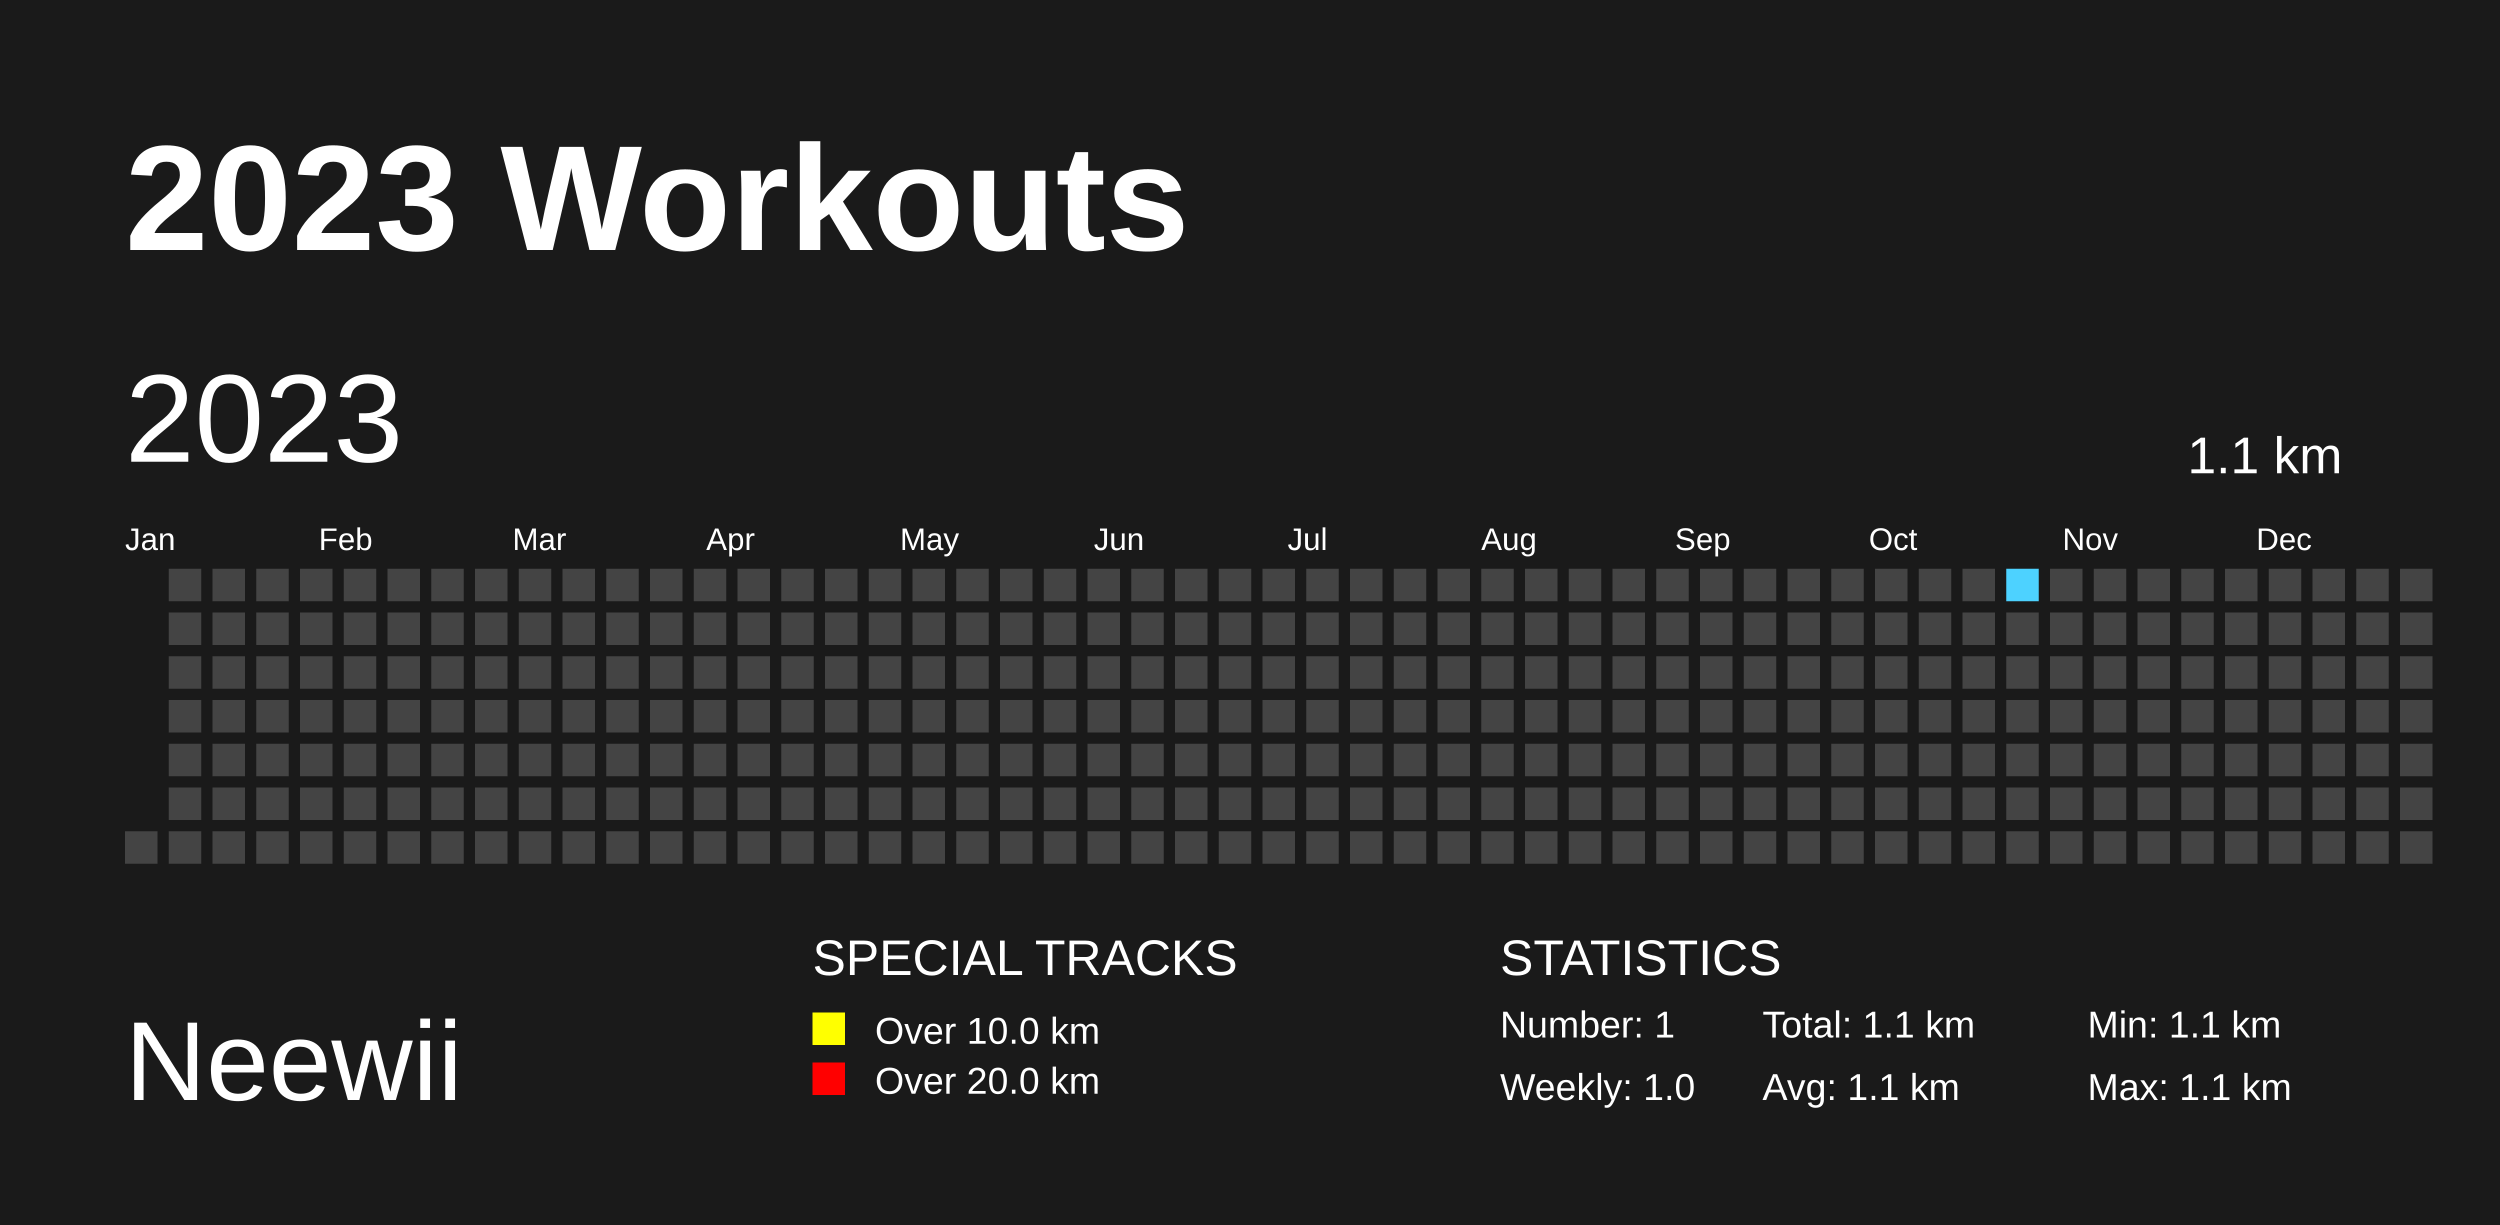
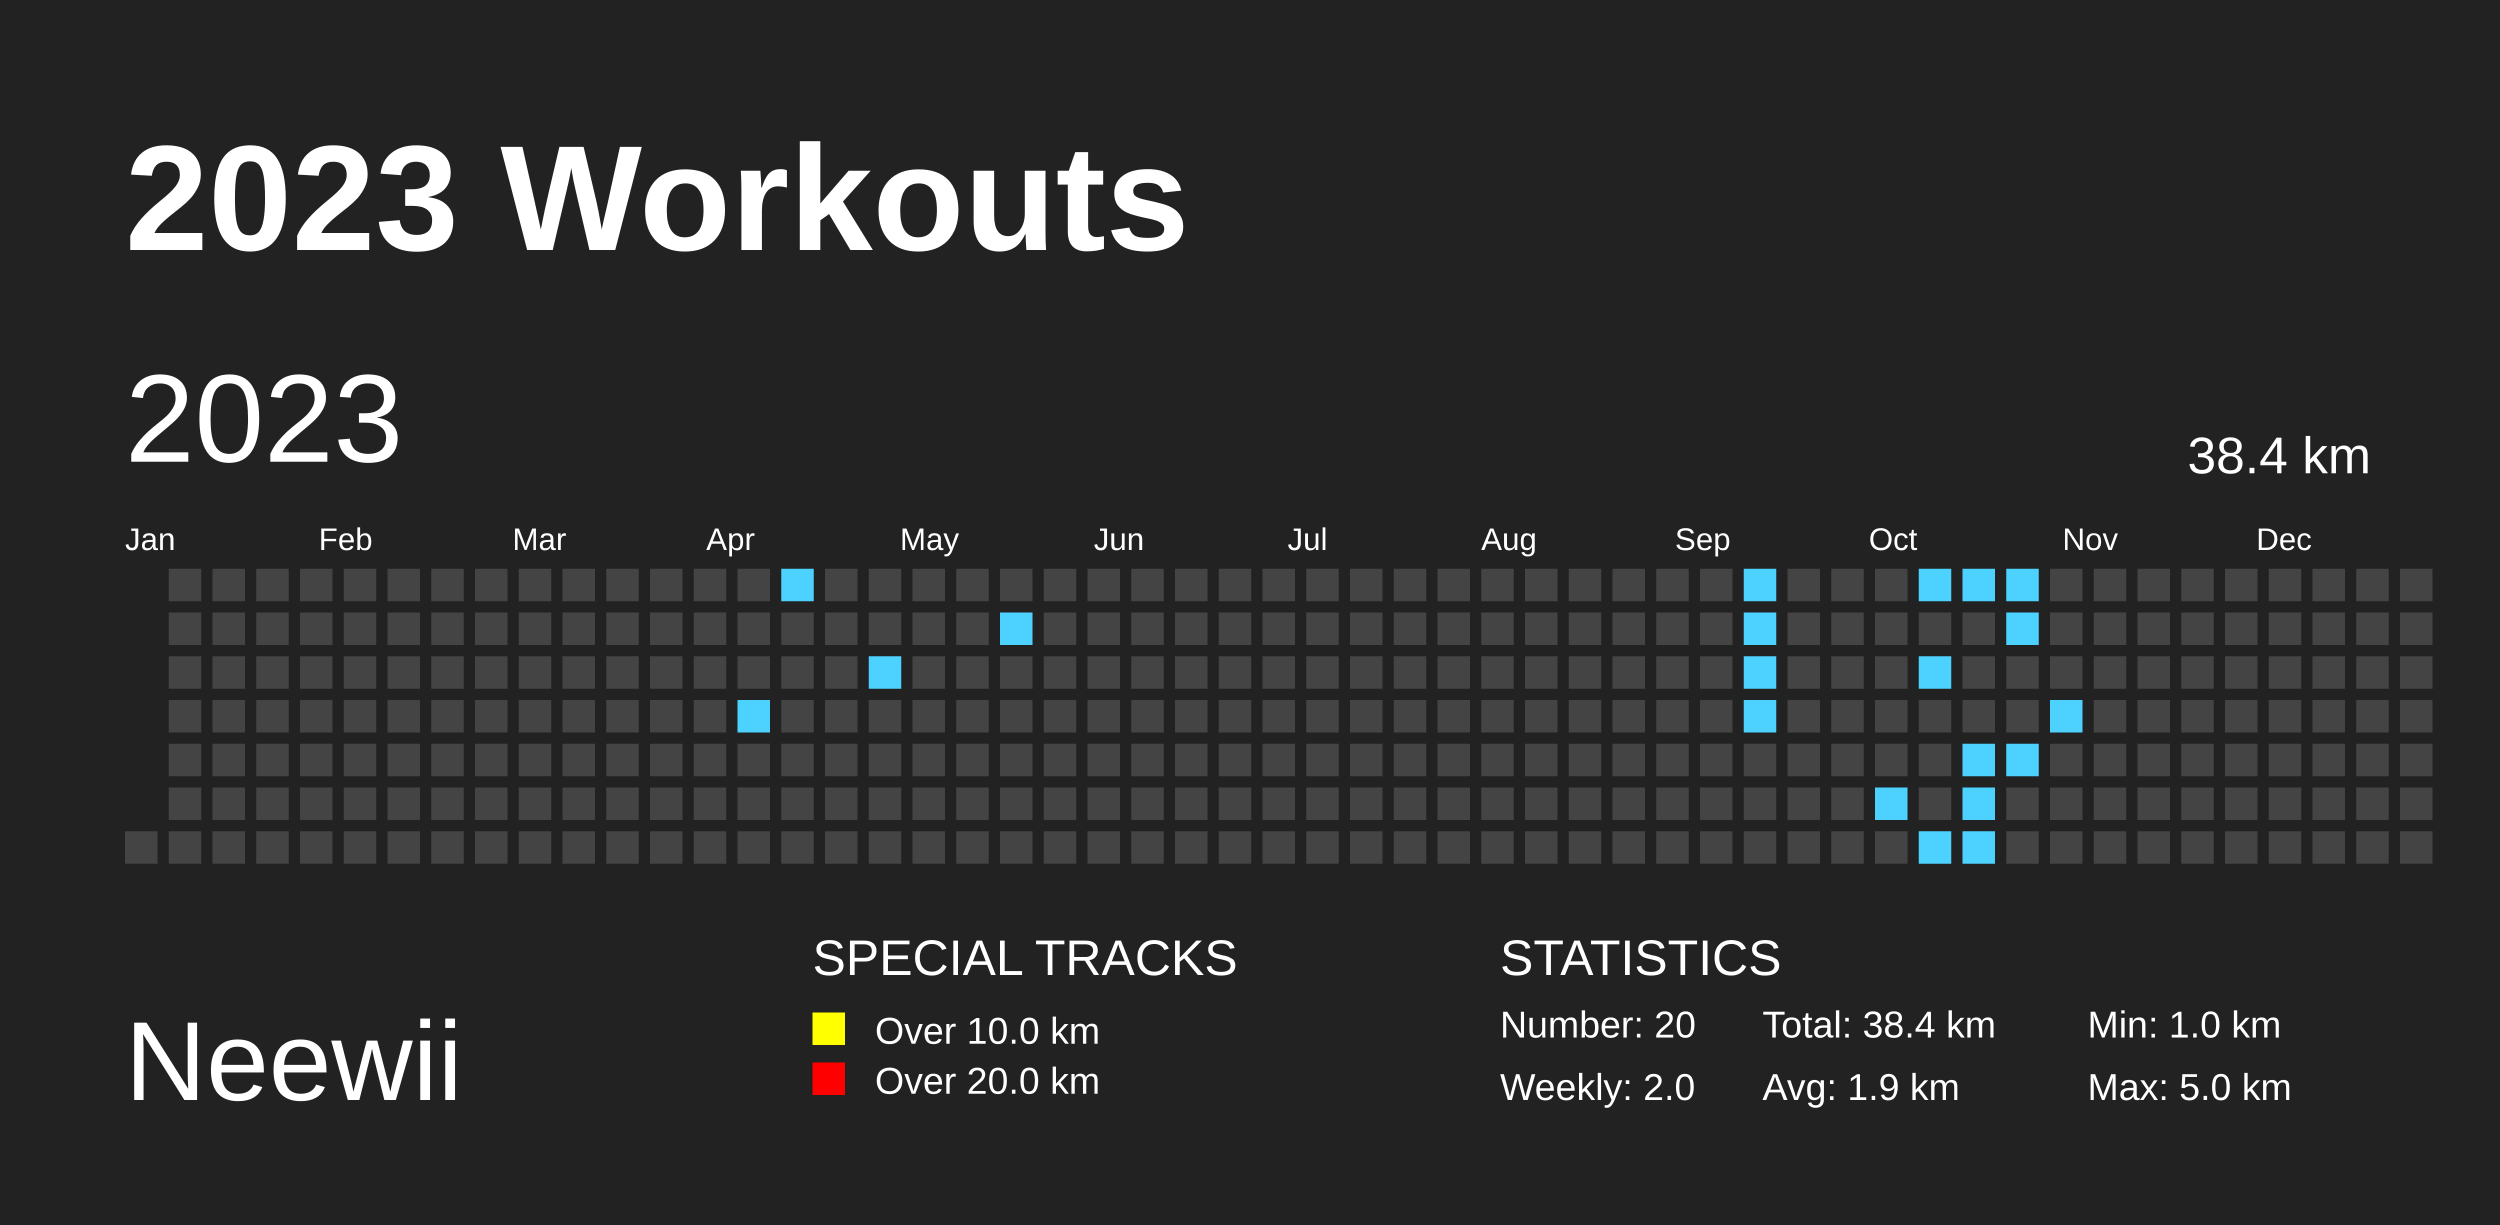
<svg xmlns="http://www.w3.org/2000/svg" baseProfile="full" height="98mm" version="1.1" viewBox="0,0,200,98" width="200mm">
  <defs />
-   <rect fill="#1a1a1a" height="98" width="200" x="0" y="0" />
+   <rect fill="#222222" height="98" width="200" x="0" y="0" />
  <text fill="#FFFFFF" style="font-size:12px; font-family:Arial; font-weight:bold;" x="10" y="20">2023 Workouts</text>
  <text fill="#FFFFFF" style="font-size:9px; font-family:Arial" x="10" y="88">Neewii</text>
  <text fill="#FFFFFF" style="font-size:4px; font-family:Arial" x="65" y="78">SPECIAL TRACKS</text>
  <rect fill="yellow" height="2.6" width="2.6" x="65" y="81" />
  <text fill="#FFFFFF" style="font-size:3px; font-family:Arial" x="70" y="83.5">Over 10.0 km</text>
  <rect fill="red" height="2.6" width="2.6" x="65" y="85" />
  <text fill="#FFFFFF" style="font-size:3px; font-family:Arial" x="70" y="87.5">Over 20.0 km</text>
  <text fill="#FFFFFF" style="font-size:4px; font-family:Arial" x="120" y="78">STATISTICS</text>
-   <text fill="#FFFFFF" style="font-size:3px; font-family:Arial" x="120" y="83">Number: 1</text>
-   <text fill="#FFFFFF" style="font-size:3px; font-family:Arial" x="120" y="88">Weekly: 1.0</text>
-   <text fill="#FFFFFF" style="font-size:3px; font-family:Arial" x="141" y="83">Total: 1.1 km</text>
-   <text fill="#FFFFFF" style="font-size:3px; font-family:Arial" x="141" y="88">Avg: 1.1 km</text>
-   <text fill="#FFFFFF" style="font-size:3px; font-family:Arial" x="167" y="83">Min: 1.1 km</text>
-   <text fill="#FFFFFF" style="font-size:3px; font-family:Arial" x="167" y="88">Max: 1.1 km</text>
+   <text fill="#FFFFFF" style="font-size:3px; font-family:Arial" x="120" y="83">Number: 20</text>
+   <text fill="#FFFFFF" style="font-size:3px; font-family:Arial" x="120" y="88">Weekly: 2.0</text>
+   <text fill="#FFFFFF" style="font-size:3px; font-family:Arial" x="141" y="83">Total: 38.4 km</text>
+   <text fill="#FFFFFF" style="font-size:3px; font-family:Arial" x="141" y="88">Avg: 1.9 km</text>
+   <text fill="#FFFFFF" style="font-size:3px; font-family:Arial" x="167" y="83">Min: 1.0 km</text>
+   <text fill="#FFFFFF" style="font-size:3px; font-family:Arial" x="167" y="88">Max: 5.0 km</text>
  <text dominant-baseline="hanging" fill="#FFFFFF" style="font-size:10.0px; font-family:Arial;" x="10" y="30">2023</text>
-   <text dominant-baseline="hanging" fill="#FFFFFF" style="font-size:4.125px; font-family:Arial;" x="175" y="35">1.1 km</text>
+   <text dominant-baseline="hanging" fill="#FFFFFF" style="font-size:4.125px; font-family:Arial;" x="175" y="35">38.4 km</text>
  <text fill="#FFFFFF" style="font-size:2.5px; font-family:Arial" x="10.0" y="44">Jan</text>
  <text fill="#FFFFFF" style="font-size:2.5px; font-family:Arial" x="25.5" y="44">Feb</text>
  <text fill="#FFFFFF" style="font-size:2.5px; font-family:Arial" x="41.0" y="44">Mar</text>
  <text fill="#FFFFFF" style="font-size:2.5px; font-family:Arial" x="56.5" y="44">Apr</text>
  <text fill="#FFFFFF" style="font-size:2.5px; font-family:Arial" x="72.0" y="44">May</text>
  <text fill="#FFFFFF" style="font-size:2.5px; font-family:Arial" x="87.5" y="44">Jun</text>
  <text fill="#FFFFFF" style="font-size:2.5px; font-family:Arial" x="103.0" y="44">Jul</text>
  <text fill="#FFFFFF" style="font-size:2.5px; font-family:Arial" x="118.5" y="44">Aug</text>
  <text fill="#FFFFFF" style="font-size:2.5px; font-family:Arial" x="134.0" y="44">Sep</text>
  <text fill="#FFFFFF" style="font-size:2.5px; font-family:Arial" x="149.5" y="44">Oct</text>
  <text fill="#FFFFFF" style="font-size:2.5px; font-family:Arial" x="165.0" y="44">Nov</text>
  <text fill="#FFFFFF" style="font-size:2.5px; font-family:Arial" x="180.5" y="44">Dec</text>
  <rect fill="#444444" height="2.6" width="2.6" x="10.0" y="66.5" />
  <rect fill="#444444" height="2.6" width="2.6" x="13.5" y="45.5" />
  <rect fill="#444444" height="2.6" width="2.6" x="13.5" y="49.0" />
  <rect fill="#444444" height="2.6" width="2.6" x="13.5" y="52.5" />
  <rect fill="#444444" height="2.6" width="2.6" x="13.5" y="56.0" />
  <rect fill="#444444" height="2.6" width="2.6" x="13.5" y="59.5" />
  <rect fill="#444444" height="2.6" width="2.6" x="13.5" y="63.0" />
  <rect fill="#444444" height="2.6" width="2.6" x="13.5" y="66.5" />
  <rect fill="#444444" height="2.6" width="2.6" x="17.0" y="45.5" />
  <rect fill="#444444" height="2.6" width="2.6" x="17.0" y="49.0" />
  <rect fill="#444444" height="2.6" width="2.6" x="17.0" y="52.5" />
  <rect fill="#444444" height="2.6" width="2.6" x="17.0" y="56.0" />
  <rect fill="#444444" height="2.6" width="2.6" x="17.0" y="59.5" />
  <rect fill="#444444" height="2.6" width="2.6" x="17.0" y="63.0" />
  <rect fill="#444444" height="2.6" width="2.6" x="17.0" y="66.5" />
  <rect fill="#444444" height="2.6" width="2.6" x="20.5" y="45.5" />
  <rect fill="#444444" height="2.6" width="2.6" x="20.5" y="49.0" />
  <rect fill="#444444" height="2.6" width="2.6" x="20.5" y="52.5" />
  <rect fill="#444444" height="2.6" width="2.6" x="20.5" y="56.0" />
  <rect fill="#444444" height="2.6" width="2.6" x="20.5" y="59.5" />
  <rect fill="#444444" height="2.6" width="2.6" x="20.5" y="63.0" />
  <rect fill="#444444" height="2.6" width="2.6" x="20.5" y="66.5" />
  <rect fill="#444444" height="2.6" width="2.6" x="24.0" y="45.5" />
  <rect fill="#444444" height="2.6" width="2.6" x="24.0" y="49.0" />
  <rect fill="#444444" height="2.6" width="2.6" x="24.0" y="52.5" />
  <rect fill="#444444" height="2.6" width="2.6" x="24.0" y="56.0" />
  <rect fill="#444444" height="2.6" width="2.6" x="24.0" y="59.5" />
  <rect fill="#444444" height="2.6" width="2.6" x="24.0" y="63.0" />
  <rect fill="#444444" height="2.6" width="2.6" x="24.0" y="66.5" />
  <rect fill="#444444" height="2.6" width="2.6" x="27.5" y="45.5" />
  <rect fill="#444444" height="2.6" width="2.6" x="27.5" y="49.0" />
  <rect fill="#444444" height="2.6" width="2.6" x="27.5" y="52.5" />
  <rect fill="#444444" height="2.6" width="2.6" x="27.5" y="56.0" />
  <rect fill="#444444" height="2.6" width="2.6" x="27.5" y="59.5" />
  <rect fill="#444444" height="2.6" width="2.6" x="27.5" y="63.0" />
  <rect fill="#444444" height="2.6" width="2.6" x="27.5" y="66.5" />
  <rect fill="#444444" height="2.6" width="2.6" x="31.0" y="45.5" />
  <rect fill="#444444" height="2.6" width="2.6" x="31.0" y="49.0" />
  <rect fill="#444444" height="2.6" width="2.6" x="31.0" y="52.5" />
  <rect fill="#444444" height="2.6" width="2.6" x="31.0" y="56.0" />
  <rect fill="#444444" height="2.6" width="2.6" x="31.0" y="59.5" />
  <rect fill="#444444" height="2.6" width="2.6" x="31.0" y="63.0" />
  <rect fill="#444444" height="2.6" width="2.6" x="31.0" y="66.5" />
  <rect fill="#444444" height="2.6" width="2.6" x="34.5" y="45.5" />
  <rect fill="#444444" height="2.6" width="2.6" x="34.5" y="49.0" />
  <rect fill="#444444" height="2.6" width="2.6" x="34.5" y="52.5" />
  <rect fill="#444444" height="2.6" width="2.6" x="34.5" y="56.0" />
  <rect fill="#444444" height="2.6" width="2.6" x="34.5" y="59.5" />
  <rect fill="#444444" height="2.6" width="2.6" x="34.5" y="63.0" />
  <rect fill="#444444" height="2.6" width="2.6" x="34.5" y="66.5" />
  <rect fill="#444444" height="2.6" width="2.6" x="38.0" y="45.5" />
  <rect fill="#444444" height="2.6" width="2.6" x="38.0" y="49.0" />
  <rect fill="#444444" height="2.6" width="2.6" x="38.0" y="52.5" />
  <rect fill="#444444" height="2.6" width="2.6" x="38.0" y="56.0" />
  <rect fill="#444444" height="2.6" width="2.6" x="38.0" y="59.5" />
  <rect fill="#444444" height="2.6" width="2.6" x="38.0" y="63.0" />
  <rect fill="#444444" height="2.6" width="2.6" x="38.0" y="66.5" />
  <rect fill="#444444" height="2.6" width="2.6" x="41.5" y="45.5" />
  <rect fill="#444444" height="2.6" width="2.6" x="41.5" y="49.0" />
  <rect fill="#444444" height="2.6" width="2.6" x="41.5" y="52.5" />
  <rect fill="#444444" height="2.6" width="2.6" x="41.5" y="56.0" />
  <rect fill="#444444" height="2.6" width="2.6" x="41.5" y="59.5" />
  <rect fill="#444444" height="2.6" width="2.6" x="41.5" y="63.0" />
  <rect fill="#444444" height="2.6" width="2.6" x="41.5" y="66.5" />
  <rect fill="#444444" height="2.6" width="2.6" x="45.0" y="45.5" />
  <rect fill="#444444" height="2.6" width="2.6" x="45.0" y="49.0" />
  <rect fill="#444444" height="2.6" width="2.6" x="45.0" y="52.5" />
  <rect fill="#444444" height="2.6" width="2.6" x="45.0" y="56.0" />
  <rect fill="#444444" height="2.6" width="2.6" x="45.0" y="59.5" />
  <rect fill="#444444" height="2.6" width="2.6" x="45.0" y="63.0" />
  <rect fill="#444444" height="2.6" width="2.6" x="45.0" y="66.5" />
  <rect fill="#444444" height="2.6" width="2.6" x="48.5" y="45.5" />
  <rect fill="#444444" height="2.6" width="2.6" x="48.5" y="49.0" />
  <rect fill="#444444" height="2.6" width="2.6" x="48.5" y="52.5" />
  <rect fill="#444444" height="2.6" width="2.6" x="48.5" y="56.0" />
  <rect fill="#444444" height="2.6" width="2.6" x="48.5" y="59.5" />
  <rect fill="#444444" height="2.6" width="2.6" x="48.5" y="63.0" />
  <rect fill="#444444" height="2.6" width="2.6" x="48.5" y="66.5" />
  <rect fill="#444444" height="2.6" width="2.6" x="52.0" y="45.5" />
  <rect fill="#444444" height="2.6" width="2.6" x="52.0" y="49.0" />
  <rect fill="#444444" height="2.6" width="2.6" x="52.0" y="52.5" />
  <rect fill="#444444" height="2.6" width="2.6" x="52.0" y="56.0" />
  <rect fill="#444444" height="2.6" width="2.6" x="52.0" y="59.5" />
  <rect fill="#444444" height="2.6" width="2.6" x="52.0" y="63.0" />
  <rect fill="#444444" height="2.6" width="2.6" x="52.0" y="66.5" />
  <rect fill="#444444" height="2.6" width="2.6" x="55.5" y="45.5" />
  <rect fill="#444444" height="2.6" width="2.6" x="55.5" y="49.0" />
  <rect fill="#444444" height="2.6" width="2.6" x="55.5" y="52.5" />
  <rect fill="#444444" height="2.6" width="2.6" x="55.5" y="56.0" />
  <rect fill="#444444" height="2.6" width="2.6" x="55.5" y="59.5" />
  <rect fill="#444444" height="2.6" width="2.6" x="55.5" y="63.0" />
  <rect fill="#444444" height="2.6" width="2.6" x="55.5" y="66.5" />
  <rect fill="#444444" height="2.6" width="2.6" x="59.0" y="45.5" />
  <rect fill="#444444" height="2.6" width="2.6" x="59.0" y="49.0" />
  <rect fill="#444444" height="2.6" width="2.6" x="59.0" y="52.5" />
-   <rect fill="#444444" height="2.6" width="2.6" x="59.0" y="56.0" />
+   <rect fill="#4DD2FF" height="2.6" width="2.6" x="59.0" y="56.0" />
  <rect fill="#444444" height="2.6" width="2.6" x="59.0" y="59.5" />
  <rect fill="#444444" height="2.6" width="2.6" x="59.0" y="63.0" />
  <rect fill="#444444" height="2.6" width="2.6" x="59.0" y="66.5" />
-   <rect fill="#444444" height="2.6" width="2.6" x="62.5" y="45.5" />
+   <rect fill="#4DD2FF" height="2.6" width="2.6" x="62.5" y="45.5" />
  <rect fill="#444444" height="2.6" width="2.6" x="62.5" y="49.0" />
  <rect fill="#444444" height="2.6" width="2.6" x="62.5" y="52.5" />
  <rect fill="#444444" height="2.6" width="2.6" x="62.5" y="56.0" />
  <rect fill="#444444" height="2.6" width="2.6" x="62.5" y="59.5" />
  <rect fill="#444444" height="2.6" width="2.6" x="62.5" y="63.0" />
  <rect fill="#444444" height="2.6" width="2.6" x="62.5" y="66.5" />
  <rect fill="#444444" height="2.6" width="2.6" x="66.0" y="45.5" />
  <rect fill="#444444" height="2.6" width="2.6" x="66.0" y="49.0" />
  <rect fill="#444444" height="2.6" width="2.6" x="66.0" y="52.5" />
  <rect fill="#444444" height="2.6" width="2.6" x="66.0" y="56.0" />
  <rect fill="#444444" height="2.6" width="2.6" x="66.0" y="59.5" />
  <rect fill="#444444" height="2.6" width="2.6" x="66.0" y="63.0" />
  <rect fill="#444444" height="2.6" width="2.6" x="66.0" y="66.5" />
  <rect fill="#444444" height="2.6" width="2.6" x="69.5" y="45.5" />
  <rect fill="#444444" height="2.6" width="2.6" x="69.5" y="49.0" />
-   <rect fill="#444444" height="2.6" width="2.6" x="69.5" y="52.5" />
+   <rect fill="#4DD2FF" height="2.6" width="2.6" x="69.5" y="52.5" />
  <rect fill="#444444" height="2.6" width="2.6" x="69.5" y="56.0" />
  <rect fill="#444444" height="2.6" width="2.6" x="69.5" y="59.5" />
  <rect fill="#444444" height="2.6" width="2.6" x="69.5" y="63.0" />
  <rect fill="#444444" height="2.6" width="2.6" x="69.5" y="66.5" />
  <rect fill="#444444" height="2.6" width="2.6" x="73.0" y="45.5" />
  <rect fill="#444444" height="2.6" width="2.6" x="73.0" y="49.0" />
  <rect fill="#444444" height="2.6" width="2.6" x="73.0" y="52.5" />
  <rect fill="#444444" height="2.6" width="2.6" x="73.0" y="56.0" />
  <rect fill="#444444" height="2.6" width="2.6" x="73.0" y="59.5" />
  <rect fill="#444444" height="2.6" width="2.6" x="73.0" y="63.0" />
  <rect fill="#444444" height="2.6" width="2.6" x="73.0" y="66.5" />
  <rect fill="#444444" height="2.6" width="2.6" x="76.5" y="45.5" />
  <rect fill="#444444" height="2.6" width="2.6" x="76.5" y="49.0" />
  <rect fill="#444444" height="2.6" width="2.6" x="76.5" y="52.5" />
  <rect fill="#444444" height="2.6" width="2.6" x="76.5" y="56.0" />
  <rect fill="#444444" height="2.6" width="2.6" x="76.5" y="59.5" />
  <rect fill="#444444" height="2.6" width="2.6" x="76.5" y="63.0" />
  <rect fill="#444444" height="2.6" width="2.6" x="76.5" y="66.5" />
  <rect fill="#444444" height="2.6" width="2.6" x="80.0" y="45.5" />
-   <rect fill="#444444" height="2.6" width="2.6" x="80.0" y="49.0" />
+   <rect fill="#4DD2FF" height="2.6" width="2.6" x="80.0" y="49.0" />
  <rect fill="#444444" height="2.6" width="2.6" x="80.0" y="52.5" />
  <rect fill="#444444" height="2.6" width="2.6" x="80.0" y="56.0" />
  <rect fill="#444444" height="2.6" width="2.6" x="80.0" y="59.5" />
  <rect fill="#444444" height="2.6" width="2.6" x="80.0" y="63.0" />
  <rect fill="#444444" height="2.6" width="2.6" x="80.0" y="66.5" />
  <rect fill="#444444" height="2.6" width="2.6" x="83.5" y="45.5" />
  <rect fill="#444444" height="2.6" width="2.6" x="83.5" y="49.0" />
  <rect fill="#444444" height="2.6" width="2.6" x="83.5" y="52.5" />
  <rect fill="#444444" height="2.6" width="2.6" x="83.5" y="56.0" />
  <rect fill="#444444" height="2.6" width="2.6" x="83.5" y="59.5" />
  <rect fill="#444444" height="2.6" width="2.6" x="83.5" y="63.0" />
  <rect fill="#444444" height="2.6" width="2.6" x="83.5" y="66.5" />
  <rect fill="#444444" height="2.6" width="2.6" x="87.0" y="45.5" />
  <rect fill="#444444" height="2.6" width="2.6" x="87.0" y="49.0" />
  <rect fill="#444444" height="2.6" width="2.6" x="87.0" y="52.5" />
  <rect fill="#444444" height="2.6" width="2.6" x="87.0" y="56.0" />
  <rect fill="#444444" height="2.6" width="2.6" x="87.0" y="59.5" />
  <rect fill="#444444" height="2.6" width="2.6" x="87.0" y="63.0" />
  <rect fill="#444444" height="2.6" width="2.6" x="87.0" y="66.5" />
  <rect fill="#444444" height="2.6" width="2.6" x="90.5" y="45.5" />
  <rect fill="#444444" height="2.6" width="2.6" x="90.5" y="49.0" />
  <rect fill="#444444" height="2.6" width="2.6" x="90.5" y="52.5" />
  <rect fill="#444444" height="2.6" width="2.6" x="90.5" y="56.0" />
  <rect fill="#444444" height="2.6" width="2.6" x="90.5" y="59.5" />
  <rect fill="#444444" height="2.6" width="2.6" x="90.5" y="63.0" />
  <rect fill="#444444" height="2.6" width="2.6" x="90.5" y="66.5" />
  <rect fill="#444444" height="2.6" width="2.6" x="94.0" y="45.5" />
  <rect fill="#444444" height="2.6" width="2.6" x="94.0" y="49.0" />
  <rect fill="#444444" height="2.6" width="2.6" x="94.0" y="52.5" />
  <rect fill="#444444" height="2.6" width="2.6" x="94.0" y="56.0" />
  <rect fill="#444444" height="2.6" width="2.6" x="94.0" y="59.5" />
  <rect fill="#444444" height="2.6" width="2.6" x="94.0" y="63.0" />
  <rect fill="#444444" height="2.6" width="2.6" x="94.0" y="66.5" />
  <rect fill="#444444" height="2.6" width="2.6" x="97.5" y="45.5" />
  <rect fill="#444444" height="2.6" width="2.6" x="97.5" y="49.0" />
  <rect fill="#444444" height="2.6" width="2.6" x="97.5" y="52.5" />
  <rect fill="#444444" height="2.6" width="2.6" x="97.5" y="56.0" />
  <rect fill="#444444" height="2.6" width="2.6" x="97.5" y="59.5" />
  <rect fill="#444444" height="2.6" width="2.6" x="97.5" y="63.0" />
  <rect fill="#444444" height="2.6" width="2.6" x="97.5" y="66.5" />
  <rect fill="#444444" height="2.6" width="2.6" x="101.0" y="45.5" />
  <rect fill="#444444" height="2.6" width="2.6" x="101.0" y="49.0" />
  <rect fill="#444444" height="2.6" width="2.6" x="101.0" y="52.5" />
  <rect fill="#444444" height="2.6" width="2.6" x="101.0" y="56.0" />
  <rect fill="#444444" height="2.6" width="2.6" x="101.0" y="59.5" />
  <rect fill="#444444" height="2.6" width="2.6" x="101.0" y="63.0" />
  <rect fill="#444444" height="2.6" width="2.6" x="101.0" y="66.5" />
  <rect fill="#444444" height="2.6" width="2.6" x="104.5" y="45.5" />
  <rect fill="#444444" height="2.6" width="2.6" x="104.5" y="49.0" />
  <rect fill="#444444" height="2.6" width="2.6" x="104.5" y="52.5" />
  <rect fill="#444444" height="2.6" width="2.6" x="104.5" y="56.0" />
  <rect fill="#444444" height="2.6" width="2.6" x="104.5" y="59.5" />
  <rect fill="#444444" height="2.6" width="2.6" x="104.5" y="63.0" />
  <rect fill="#444444" height="2.6" width="2.6" x="104.5" y="66.5" />
  <rect fill="#444444" height="2.6" width="2.6" x="108.0" y="45.5" />
  <rect fill="#444444" height="2.6" width="2.6" x="108.0" y="49.0" />
  <rect fill="#444444" height="2.6" width="2.6" x="108.0" y="52.5" />
  <rect fill="#444444" height="2.6" width="2.6" x="108.0" y="56.0" />
  <rect fill="#444444" height="2.6" width="2.6" x="108.0" y="59.5" />
  <rect fill="#444444" height="2.6" width="2.6" x="108.0" y="63.0" />
  <rect fill="#444444" height="2.6" width="2.6" x="108.0" y="66.5" />
  <rect fill="#444444" height="2.6" width="2.6" x="111.5" y="45.5" />
  <rect fill="#444444" height="2.6" width="2.6" x="111.5" y="49.0" />
  <rect fill="#444444" height="2.6" width="2.6" x="111.5" y="52.5" />
  <rect fill="#444444" height="2.6" width="2.6" x="111.5" y="56.0" />
  <rect fill="#444444" height="2.6" width="2.6" x="111.5" y="59.5" />
  <rect fill="#444444" height="2.6" width="2.6" x="111.5" y="63.0" />
  <rect fill="#444444" height="2.6" width="2.6" x="111.5" y="66.5" />
  <rect fill="#444444" height="2.6" width="2.6" x="115.0" y="45.5" />
  <rect fill="#444444" height="2.6" width="2.6" x="115.0" y="49.0" />
  <rect fill="#444444" height="2.6" width="2.6" x="115.0" y="52.5" />
  <rect fill="#444444" height="2.6" width="2.6" x="115.0" y="56.0" />
  <rect fill="#444444" height="2.6" width="2.6" x="115.0" y="59.5" />
  <rect fill="#444444" height="2.6" width="2.6" x="115.0" y="63.0" />
  <rect fill="#444444" height="2.6" width="2.6" x="115.0" y="66.5" />
  <rect fill="#444444" height="2.6" width="2.6" x="118.5" y="45.5" />
  <rect fill="#444444" height="2.6" width="2.6" x="118.5" y="49.0" />
  <rect fill="#444444" height="2.6" width="2.6" x="118.5" y="52.5" />
  <rect fill="#444444" height="2.6" width="2.6" x="118.5" y="56.0" />
  <rect fill="#444444" height="2.6" width="2.6" x="118.5" y="59.5" />
  <rect fill="#444444" height="2.6" width="2.6" x="118.5" y="63.0" />
  <rect fill="#444444" height="2.6" width="2.6" x="118.5" y="66.5" />
  <rect fill="#444444" height="2.6" width="2.6" x="122.0" y="45.5" />
  <rect fill="#444444" height="2.6" width="2.6" x="122.0" y="49.0" />
  <rect fill="#444444" height="2.6" width="2.6" x="122.0" y="52.5" />
  <rect fill="#444444" height="2.6" width="2.6" x="122.0" y="56.0" />
  <rect fill="#444444" height="2.6" width="2.6" x="122.0" y="59.5" />
  <rect fill="#444444" height="2.6" width="2.6" x="122.0" y="63.0" />
  <rect fill="#444444" height="2.6" width="2.6" x="122.0" y="66.5" />
  <rect fill="#444444" height="2.6" width="2.6" x="125.5" y="45.5" />
  <rect fill="#444444" height="2.6" width="2.6" x="125.5" y="49.0" />
  <rect fill="#444444" height="2.6" width="2.6" x="125.5" y="52.5" />
  <rect fill="#444444" height="2.6" width="2.6" x="125.5" y="56.0" />
  <rect fill="#444444" height="2.6" width="2.6" x="125.5" y="59.5" />
  <rect fill="#444444" height="2.6" width="2.6" x="125.5" y="63.0" />
  <rect fill="#444444" height="2.6" width="2.6" x="125.5" y="66.5" />
  <rect fill="#444444" height="2.6" width="2.6" x="129.0" y="45.5" />
  <rect fill="#444444" height="2.6" width="2.6" x="129.0" y="49.0" />
  <rect fill="#444444" height="2.6" width="2.6" x="129.0" y="52.5" />
  <rect fill="#444444" height="2.6" width="2.6" x="129.0" y="56.0" />
  <rect fill="#444444" height="2.6" width="2.6" x="129.0" y="59.5" />
  <rect fill="#444444" height="2.6" width="2.6" x="129.0" y="63.0" />
  <rect fill="#444444" height="2.6" width="2.6" x="129.0" y="66.5" />
  <rect fill="#444444" height="2.6" width="2.6" x="132.5" y="45.5" />
  <rect fill="#444444" height="2.6" width="2.6" x="132.5" y="49.0" />
  <rect fill="#444444" height="2.6" width="2.6" x="132.5" y="52.5" />
  <rect fill="#444444" height="2.6" width="2.6" x="132.5" y="56.0" />
  <rect fill="#444444" height="2.6" width="2.6" x="132.5" y="59.5" />
  <rect fill="#444444" height="2.6" width="2.6" x="132.5" y="63.0" />
  <rect fill="#444444" height="2.6" width="2.6" x="132.5" y="66.5" />
  <rect fill="#444444" height="2.6" width="2.6" x="136.0" y="45.5" />
  <rect fill="#444444" height="2.6" width="2.6" x="136.0" y="49.0" />
  <rect fill="#444444" height="2.6" width="2.6" x="136.0" y="52.5" />
  <rect fill="#444444" height="2.6" width="2.6" x="136.0" y="56.0" />
  <rect fill="#444444" height="2.6" width="2.6" x="136.0" y="59.5" />
  <rect fill="#444444" height="2.6" width="2.6" x="136.0" y="63.0" />
  <rect fill="#444444" height="2.6" width="2.6" x="136.0" y="66.5" />
-   <rect fill="#444444" height="2.6" width="2.6" x="139.5" y="45.5" />
-   <rect fill="#444444" height="2.6" width="2.6" x="139.5" y="49.0" />
-   <rect fill="#444444" height="2.6" width="2.6" x="139.5" y="52.5" />
-   <rect fill="#444444" height="2.6" width="2.6" x="139.5" y="56.0" />
+   <rect fill="#4DD2FF" height="2.6" width="2.6" x="139.5" y="45.5" />
+   <rect fill="#4DD2FF" height="2.6" width="2.6" x="139.5" y="49.0" />
+   <rect fill="#4DD2FF" height="2.6" width="2.6" x="139.5" y="52.5" />
+   <rect fill="#4DD2FF" height="2.6" width="2.6" x="139.5" y="56.0" />
  <rect fill="#444444" height="2.6" width="2.6" x="139.5" y="59.5" />
  <rect fill="#444444" height="2.6" width="2.6" x="139.5" y="63.0" />
  <rect fill="#444444" height="2.6" width="2.6" x="139.5" y="66.5" />
  <rect fill="#444444" height="2.6" width="2.6" x="143.0" y="45.5" />
  <rect fill="#444444" height="2.6" width="2.6" x="143.0" y="49.0" />
  <rect fill="#444444" height="2.6" width="2.6" x="143.0" y="52.5" />
  <rect fill="#444444" height="2.6" width="2.6" x="143.0" y="56.0" />
  <rect fill="#444444" height="2.6" width="2.6" x="143.0" y="59.5" />
  <rect fill="#444444" height="2.6" width="2.6" x="143.0" y="63.0" />
  <rect fill="#444444" height="2.6" width="2.6" x="143.0" y="66.5" />
  <rect fill="#444444" height="2.6" width="2.6" x="146.5" y="45.5" />
  <rect fill="#444444" height="2.6" width="2.6" x="146.5" y="49.0" />
  <rect fill="#444444" height="2.6" width="2.6" x="146.5" y="52.5" />
  <rect fill="#444444" height="2.6" width="2.6" x="146.5" y="56.0" />
  <rect fill="#444444" height="2.6" width="2.6" x="146.5" y="59.5" />
  <rect fill="#444444" height="2.6" width="2.6" x="146.5" y="63.0" />
  <rect fill="#444444" height="2.6" width="2.6" x="146.5" y="66.5" />
  <rect fill="#444444" height="2.6" width="2.6" x="150.0" y="45.5" />
  <rect fill="#444444" height="2.6" width="2.6" x="150.0" y="49.0" />
  <rect fill="#444444" height="2.6" width="2.6" x="150.0" y="52.5" />
  <rect fill="#444444" height="2.6" width="2.6" x="150.0" y="56.0" />
  <rect fill="#444444" height="2.6" width="2.6" x="150.0" y="59.5" />
-   <rect fill="#444444" height="2.6" width="2.6" x="150.0" y="63.0" />
+   <rect fill="#4DD2FF" height="2.6" width="2.6" x="150.0" y="63.0" />
  <rect fill="#444444" height="2.6" width="2.6" x="150.0" y="66.5" />
-   <rect fill="#444444" height="2.6" width="2.6" x="153.5" y="45.5" />
+   <rect fill="#4DD2FF" height="2.6" width="2.6" x="153.5" y="45.5" />
  <rect fill="#444444" height="2.6" width="2.6" x="153.5" y="49.0" />
-   <rect fill="#444444" height="2.6" width="2.6" x="153.5" y="52.5" />
+   <rect fill="#4DD2FF" height="2.6" width="2.6" x="153.5" y="52.5" />
  <rect fill="#444444" height="2.6" width="2.6" x="153.5" y="56.0" />
  <rect fill="#444444" height="2.6" width="2.6" x="153.5" y="59.5" />
  <rect fill="#444444" height="2.6" width="2.6" x="153.5" y="63.0" />
-   <rect fill="#444444" height="2.6" width="2.6" x="153.5" y="66.5" />
-   <rect fill="#444444" height="2.6" width="2.6" x="157.0" y="45.5" />
+   <rect fill="#4DD2FF" height="2.6" width="2.6" x="153.5" y="66.5" />
+   <rect fill="#4DD2FF" height="2.6" width="2.6" x="157.0" y="45.5" />
  <rect fill="#444444" height="2.6" width="2.6" x="157.0" y="49.0" />
  <rect fill="#444444" height="2.6" width="2.6" x="157.0" y="52.5" />
  <rect fill="#444444" height="2.6" width="2.6" x="157.0" y="56.0" />
-   <rect fill="#444444" height="2.6" width="2.6" x="157.0" y="59.5" />
-   <rect fill="#444444" height="2.6" width="2.6" x="157.0" y="63.0" />
-   <rect fill="#444444" height="2.6" width="2.6" x="157.0" y="66.5" />
+   <rect fill="#4DD2FF" height="2.6" width="2.6" x="157.0" y="59.5" />
+   <rect fill="#4DD2FF" height="2.6" width="2.6" x="157.0" y="63.0" />
+   <rect fill="#4DD2FF" height="2.6" width="2.6" x="157.0" y="66.5" />
  <rect fill="#4DD2FF" height="2.6" width="2.6" x="160.5" y="45.5" />
-   <rect fill="#444444" height="2.6" width="2.6" x="160.5" y="49.0" />
+   <rect fill="#4DD2FF" height="2.6" width="2.6" x="160.5" y="49.0" />
  <rect fill="#444444" height="2.6" width="2.6" x="160.5" y="52.5" />
  <rect fill="#444444" height="2.6" width="2.6" x="160.5" y="56.0" />
-   <rect fill="#444444" height="2.6" width="2.6" x="160.5" y="59.5" />
+   <rect fill="#4DD2FF" height="2.6" width="2.6" x="160.5" y="59.5" />
  <rect fill="#444444" height="2.6" width="2.6" x="160.5" y="63.0" />
  <rect fill="#444444" height="2.6" width="2.6" x="160.5" y="66.5" />
  <rect fill="#444444" height="2.6" width="2.6" x="164.0" y="45.5" />
  <rect fill="#444444" height="2.6" width="2.6" x="164.0" y="49.0" />
  <rect fill="#444444" height="2.6" width="2.6" x="164.0" y="52.5" />
-   <rect fill="#444444" height="2.6" width="2.6" x="164.0" y="56.0" />
+   <rect fill="#4DD2FF" height="2.6" width="2.6" x="164.0" y="56.0" />
  <rect fill="#444444" height="2.6" width="2.6" x="164.0" y="59.5" />
  <rect fill="#444444" height="2.6" width="2.6" x="164.0" y="63.0" />
  <rect fill="#444444" height="2.6" width="2.6" x="164.0" y="66.5" />
  <rect fill="#444444" height="2.6" width="2.6" x="167.5" y="45.5" />
  <rect fill="#444444" height="2.6" width="2.6" x="167.5" y="49.0" />
  <rect fill="#444444" height="2.6" width="2.6" x="167.5" y="52.5" />
  <rect fill="#444444" height="2.6" width="2.6" x="167.5" y="56.0" />
  <rect fill="#444444" height="2.6" width="2.6" x="167.5" y="59.5" />
  <rect fill="#444444" height="2.6" width="2.6" x="167.5" y="63.0" />
  <rect fill="#444444" height="2.6" width="2.6" x="167.5" y="66.5" />
  <rect fill="#444444" height="2.6" width="2.6" x="171.0" y="45.5" />
  <rect fill="#444444" height="2.6" width="2.6" x="171.0" y="49.0" />
  <rect fill="#444444" height="2.6" width="2.6" x="171.0" y="52.5" />
  <rect fill="#444444" height="2.6" width="2.6" x="171.0" y="56.0" />
  <rect fill="#444444" height="2.6" width="2.6" x="171.0" y="59.5" />
  <rect fill="#444444" height="2.6" width="2.6" x="171.0" y="63.0" />
  <rect fill="#444444" height="2.6" width="2.6" x="171.0" y="66.5" />
  <rect fill="#444444" height="2.6" width="2.6" x="174.5" y="45.5" />
  <rect fill="#444444" height="2.6" width="2.6" x="174.5" y="49.0" />
  <rect fill="#444444" height="2.6" width="2.6" x="174.5" y="52.5" />
  <rect fill="#444444" height="2.6" width="2.6" x="174.5" y="56.0" />
  <rect fill="#444444" height="2.6" width="2.6" x="174.5" y="59.5" />
  <rect fill="#444444" height="2.6" width="2.6" x="174.5" y="63.0" />
  <rect fill="#444444" height="2.6" width="2.6" x="174.5" y="66.5" />
  <rect fill="#444444" height="2.6" width="2.6" x="178.0" y="45.5" />
  <rect fill="#444444" height="2.6" width="2.6" x="178.0" y="49.0" />
  <rect fill="#444444" height="2.6" width="2.6" x="178.0" y="52.5" />
  <rect fill="#444444" height="2.6" width="2.6" x="178.0" y="56.0" />
  <rect fill="#444444" height="2.6" width="2.6" x="178.0" y="59.5" />
  <rect fill="#444444" height="2.6" width="2.6" x="178.0" y="63.0" />
  <rect fill="#444444" height="2.6" width="2.6" x="178.0" y="66.5" />
  <rect fill="#444444" height="2.6" width="2.6" x="181.5" y="45.5" />
  <rect fill="#444444" height="2.6" width="2.6" x="181.5" y="49.0" />
  <rect fill="#444444" height="2.6" width="2.6" x="181.5" y="52.5" />
  <rect fill="#444444" height="2.6" width="2.6" x="181.5" y="56.0" />
  <rect fill="#444444" height="2.6" width="2.6" x="181.5" y="59.5" />
  <rect fill="#444444" height="2.6" width="2.6" x="181.5" y="63.0" />
  <rect fill="#444444" height="2.6" width="2.6" x="181.5" y="66.5" />
  <rect fill="#444444" height="2.6" width="2.6" x="185.0" y="45.5" />
  <rect fill="#444444" height="2.6" width="2.6" x="185.0" y="49.0" />
  <rect fill="#444444" height="2.6" width="2.6" x="185.0" y="52.5" />
  <rect fill="#444444" height="2.6" width="2.6" x="185.0" y="56.0" />
  <rect fill="#444444" height="2.6" width="2.6" x="185.0" y="59.5" />
  <rect fill="#444444" height="2.6" width="2.6" x="185.0" y="63.0" />
  <rect fill="#444444" height="2.6" width="2.6" x="185.0" y="66.5" />
  <rect fill="#444444" height="2.6" width="2.6" x="188.5" y="45.5" />
  <rect fill="#444444" height="2.6" width="2.6" x="188.5" y="49.0" />
  <rect fill="#444444" height="2.6" width="2.6" x="188.5" y="52.5" />
  <rect fill="#444444" height="2.6" width="2.6" x="188.5" y="56.0" />
  <rect fill="#444444" height="2.6" width="2.6" x="188.5" y="59.5" />
  <rect fill="#444444" height="2.6" width="2.6" x="188.5" y="63.0" />
  <rect fill="#444444" height="2.6" width="2.6" x="188.5" y="66.5" />
  <rect fill="#444444" height="2.6" width="2.6" x="192.0" y="45.5" />
  <rect fill="#444444" height="2.6" width="2.6" x="192.0" y="49.0" />
  <rect fill="#444444" height="2.6" width="2.6" x="192.0" y="52.5" />
  <rect fill="#444444" height="2.6" width="2.6" x="192.0" y="56.0" />
  <rect fill="#444444" height="2.6" width="2.6" x="192.0" y="59.5" />
  <rect fill="#444444" height="2.6" width="2.6" x="192.0" y="63.0" />
  <rect fill="#444444" height="2.6" width="2.6" x="192.0" y="66.5" />
</svg>
